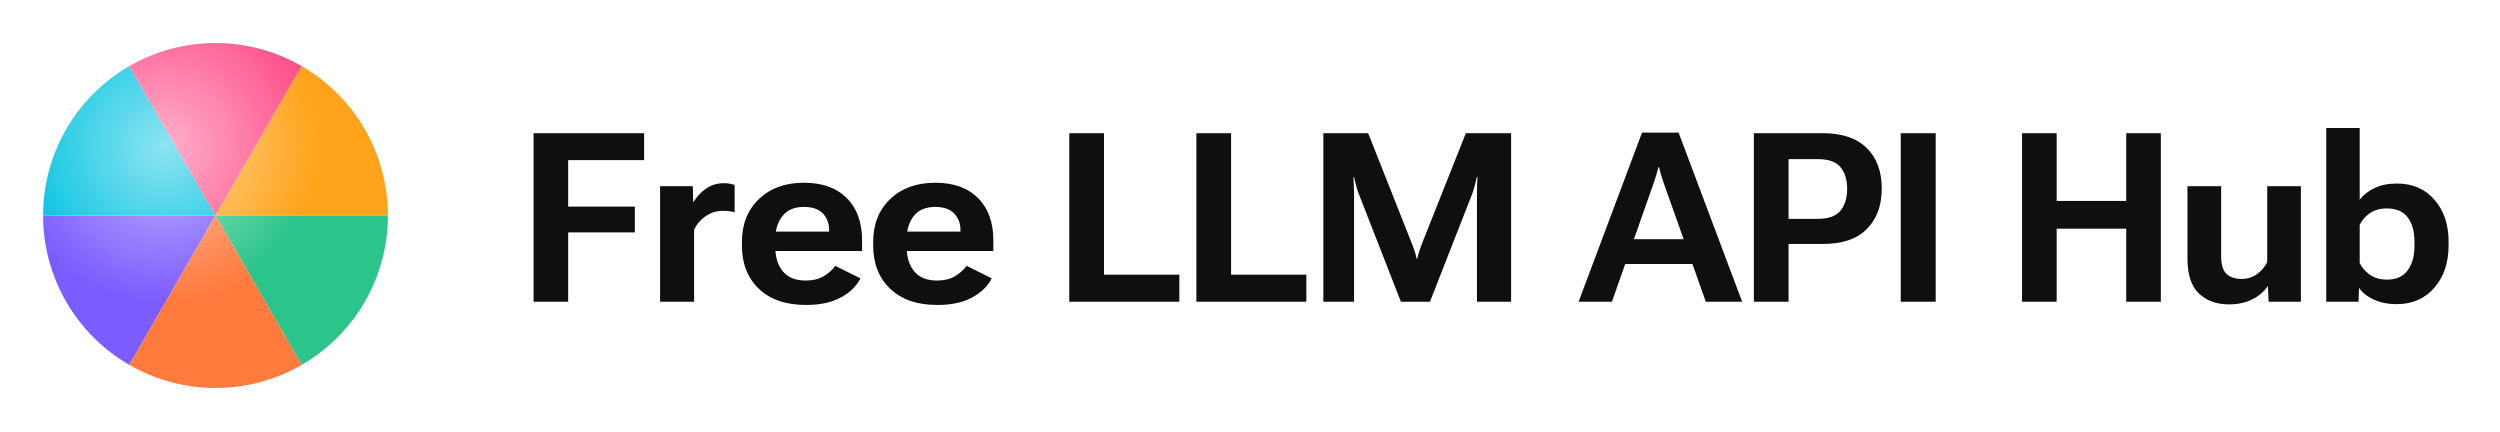
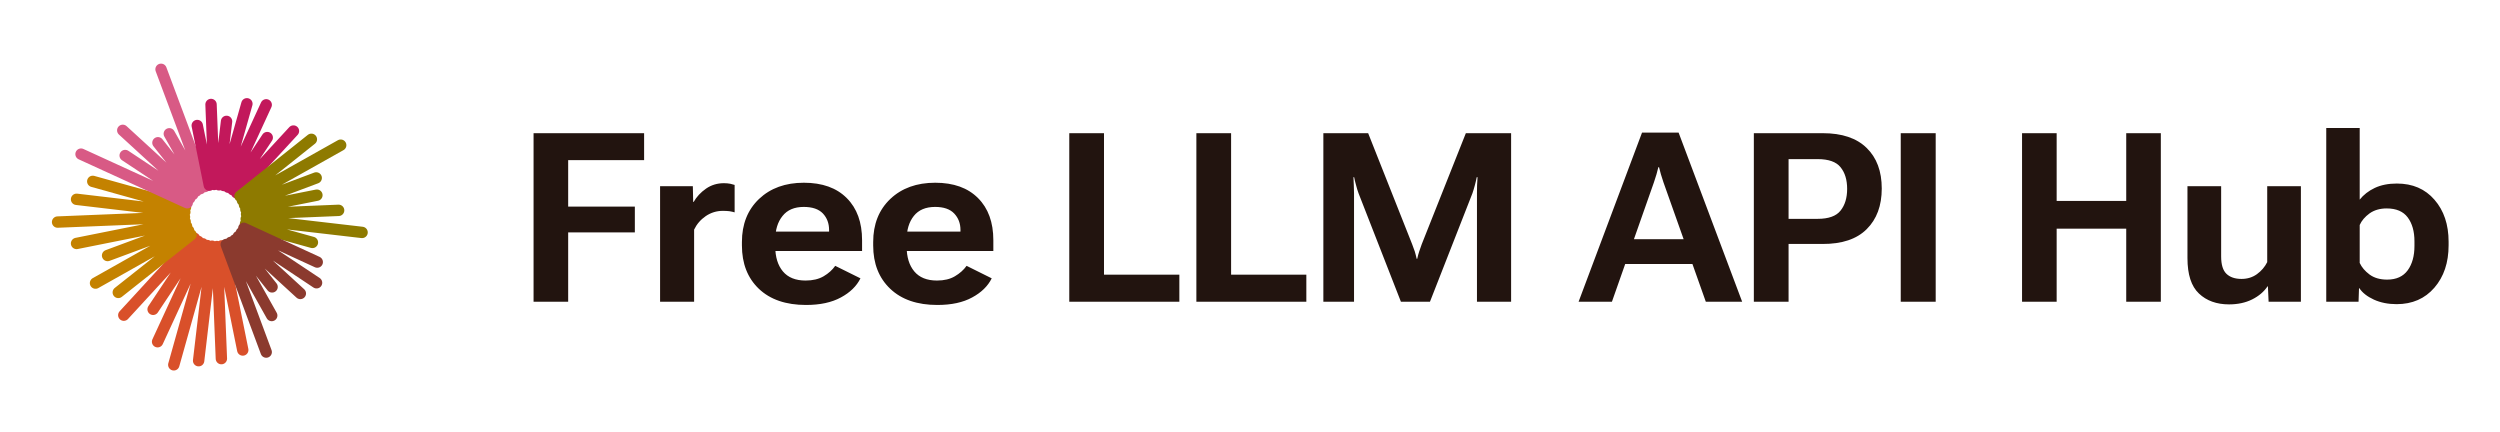
<svg xmlns="http://www.w3.org/2000/svg" viewBox="0 0 232 40" width="232" height="40" role="img" aria-label="Free LLM API Hub">
-   <defs>
-     <radialGradient id="l-sh" cx="35%" cy="30%" r="45%">
-       <stop offset="0" stop-color="#fff" stop-opacity=".55" />
-       <stop offset="1" stop-color="#fff" stop-opacity="0" />
-     </radialGradient>
-   </defs>
-   <g>
-     <path d="M20 20L12 33.86A16 16 0 0 1 4 20Z" fill="#7c5cff" />
-     <path d="M20 20L4 20A16 16 0 0 1 12 6.14Z" fill="#00c2e0" />
-     <path d="M20 20L12 6.14A16 16 0 0 1 28 6.14Z" fill="#ff4f8b" />
-     <path d="M20 20L28 6.14A16 16 0 0 1 36 20Z" fill="#ffa31a" />
-     <path d="M20 20L36 20A16 16 0 0 1 28 33.86Z" fill="#2bc48a" />
-     <path d="M20 20L28 33.86A16 16 0 0 1 12 33.86Z" fill="#ff7a3d" />
-     <circle cx="20" cy="20" r="16" fill="url(#l-sh)" />
+   <g transform="translate(4 4) scale(0.32)">
+     <g fill="none" stroke-linecap="round" stroke-width="3.3">
+       <path d="M51.8 58.8L57.9 89M50.4 59L51.7 91.5M49 58.9L45.1 92.1M47.6 58.7L37.9 93.3M46.3 58.2L33.2 86.6M45 57.5L31.9 77.2M43.9 56.6L23.4 78.9" stroke="#d9502a" />
+       <path d="M42.9 55.6L21.8 72.3M42.2 54.4L15.2 69.6M41.6 53.1L18.7 61.6M41.2 51.8L9.7 58.1M41 50.4L4.2 51.9M41.1 49L9.7 45.3M41.3 47.6L14.4 40.1" stroke="#c48200" />
+       <path d="M41.8 46.3L11 32.2M42.5 45L23.8 32.6M43.4 43.9L23.1 25.3M44.4 42.9L33.3 28.9M45.6 42.2L36.6 26.3M46.9 41.6L34.2 7.6" stroke="#d85a85" />
+       <path d="M48.2 41.2L44.7 23.9M49.6 41L48.7 17.8M51 41.1L53.2 22.7M52.4 41.3L59.1 17.6M53.7 41.8L64.7 17.9M55 42.5L65 27.4M56.1 43.4L72.6 25.5" stroke="#c2185b" />
+       <path d="M57.1 44.4L77.8 27.9M57.8 45.6L86.3 29.6M58.4 46.9L79.2 39.1M58.8 48.2L79.4 44.1M59 49.6L85.7 48.5M58.9 51L92.5 54.9M58.7 52.4L78.1 57.8" stroke="#8e7a00" />
+       <path d="M58.2 53.7L79.5 63.5M57.5 55L79.3 69.5M56.6 56.1L74.6 72.6M55.6 57.1L66.4 70.7M54.4 57.8L66.3 79M53.1 58.4L64.7 89.6" stroke="#8b3a2e" />
+     </g>
  </g>
-   <path transform="translate(48 28) scale(0.010742)" fill="#0f0f12" d="M141 0H440V-599H1016V-822H440V-1223H1096V-1456H141ZM1234 0H1528V-623Q1562 -694 1629 -740Q1696 -785 1776 -785Q1808 -785 1833 -782Q1858 -778 1878 -772V-1009Q1866 -1013 1841 -1019Q1815 -1024 1785 -1024Q1699 -1024 1631 -977Q1562 -929 1524 -862H1520L1517 -998H1234ZM1941 -486Q1941 -252 2087 -112Q2234 28 2495 28Q2677 28 2796 -37Q2915 -101 2965 -202L2747 -310Q2710 -257 2647 -220Q2584 -183 2491 -183Q2361 -183 2295 -262Q2229 -341 2229 -477V-536Q2229 -663 2292 -741Q2354 -819 2475 -819Q2587 -819 2641 -762Q2694 -705 2694 -620V-606H2117V-438H2979V-531Q2979 -763 2847 -895Q2715 -1028 2476 -1028Q2237 -1028 2089 -888Q1941 -747 1941 -516ZM3075 -486Q3075 -252 3222 -112Q3369 28 3629 28Q3812 28 3930 -37Q4049 -101 4099 -202L3882 -310Q3844 -257 3781 -220Q3719 -183 3626 -183Q3496 -183 3430 -262Q3364 -341 3364 -477V-536Q3364 -663 3426 -741Q3488 -819 3610 -819Q3721 -819 3775 -762Q3829 -705 3829 -620V-606H3252V-438H4113V-531Q4113 -763 3981 -895Q3849 -1028 3611 -1028Q3371 -1028 3223 -888Q3075 -747 3075 -516ZM4769 0H5720V-234H5069V-1456H4769ZM5867 0H6817V-234H6167V-1456H5867ZM6964 0H7229L7229 -937Q7229 -969 7227 -1008Q7226 -1048 7224 -1076H7230Q7235 -1048 7246 -1009Q7256 -969 7268 -937L7634 0H7885L8252 -937Q8263 -969 8273 -1007Q8283 -1044 8289 -1076H8296Q8293 -1045 8292 -1007Q8291 -969 8291 -937L8291 0H8586V-1456H8195L7814 -497Q7802 -464 7792 -434Q7782 -404 7775 -371H7770Q7763 -404 7754 -434Q7744 -464 7731 -497L7351 -1456H6964ZM9169 0H9457L9820 -1032Q9833 -1069 9842 -1101Q9850 -1133 9858 -1162H9864Q9872 -1133 9880 -1101Q9889 -1069 9902 -1032L10268 0H10582L10033 -1461H9717ZM9456 -326H10281L10214 -540H9521ZM10683 0H10983V-499H11276Q11529 -498 11658 -627Q11788 -756 11788 -978Q11788 -1202 11657 -1329Q11527 -1456 11279 -1456H10683ZM10983 -716V-1232H11234Q11376 -1232 11432 -1162Q11489 -1092 11489 -975Q11489 -858 11432 -787Q11376 -716 11234 -716ZM11952 0H12254V-1456H11952ZM13000 0H13299V-631H13900V0H14199V-1456H13900V-871H13299V-1456H13000ZM14429 -377Q14429 -164 14528 -71Q14627 23 14788 23Q14902 23 14988 -20Q15074 -63 15121 -133H15124L15130 0H15409V-998H15118V-342Q15087 -280 15029 -238Q14972 -197 14896 -197Q14812 -197 14766 -241Q14720 -285 14720 -391V-998H14429ZM15628 0H15907L15911 -117H15914Q15953 -58 16040 -18Q16126 21 16236 21Q16439 21 16562 -121Q16685 -263 16685 -488V-518Q16685 -741 16563 -881Q16442 -1021 16238 -1021Q16128 -1021 16047 -983Q15967 -945 15917 -882V-1501H15628ZM15917 -335V-663Q15942 -719 16002 -763Q16063 -806 16150 -806Q16274 -806 16332 -728Q16390 -650 16390 -522V-482Q16390 -352 16332 -272Q16273 -191 16154 -191Q16062 -191 16002 -235Q15943 -279 15917 -335Z" />
+   <path transform="translate(48 28) scale(0.010742)" fill="#22140f" d="M141 0H440V-599H1016V-822H440V-1223H1096V-1456H141ZM1234 0H1528V-623Q1562 -694 1629 -740Q1696 -785 1776 -785Q1808 -785 1833 -782Q1858 -778 1878 -772V-1009Q1866 -1013 1841 -1019Q1815 -1024 1785 -1024Q1699 -1024 1631 -977Q1562 -929 1524 -862H1520L1517 -998H1234ZM1941 -486Q1941 -252 2087 -112Q2234 28 2495 28Q2677 28 2796 -37Q2915 -101 2965 -202L2747 -310Q2710 -257 2647 -220Q2584 -183 2491 -183Q2361 -183 2295 -262Q2229 -341 2229 -477V-536Q2229 -663 2292 -741Q2354 -819 2475 -819Q2587 -819 2641 -762Q2694 -705 2694 -620V-606H2117V-438H2979V-531Q2979 -763 2847 -895Q2715 -1028 2476 -1028Q2237 -1028 2089 -888Q1941 -747 1941 -516ZM3075 -486Q3075 -252 3222 -112Q3369 28 3629 28Q3812 28 3930 -37Q4049 -101 4099 -202L3882 -310Q3844 -257 3781 -220Q3719 -183 3626 -183Q3496 -183 3430 -262Q3364 -341 3364 -477V-536Q3364 -663 3426 -741Q3488 -819 3610 -819Q3721 -819 3775 -762Q3829 -705 3829 -620V-606H3252V-438H4113V-531Q4113 -763 3981 -895Q3849 -1028 3611 -1028Q3371 -1028 3223 -888Q3075 -747 3075 -516ZM4769 0H5720V-234H5069V-1456H4769ZM5867 0H6817V-234H6167V-1456H5867ZM6964 0H7229L7229 -937Q7229 -969 7227 -1008Q7226 -1048 7224 -1076H7230Q7235 -1048 7246 -1009Q7256 -969 7268 -937L7634 0H7885L8252 -937Q8263 -969 8273 -1007Q8283 -1044 8289 -1076H8296Q8293 -1045 8292 -1007Q8291 -969 8291 -937L8291 0H8586V-1456H8195L7814 -497Q7802 -464 7792 -434Q7782 -404 7775 -371H7770Q7763 -404 7754 -434Q7744 -464 7731 -497L7351 -1456H6964ZM9169 0H9457L9820 -1032Q9833 -1069 9842 -1101Q9850 -1133 9858 -1162H9864Q9872 -1133 9880 -1101Q9889 -1069 9902 -1032L10268 0H10582L10033 -1461H9717ZM9456 -326H10281L10214 -540H9521ZM10683 0H10983V-499H11276Q11529 -498 11658 -627Q11788 -756 11788 -978Q11788 -1202 11657 -1329Q11527 -1456 11279 -1456H10683ZM10983 -716V-1232H11234Q11376 -1232 11432 -1162Q11489 -1092 11489 -975Q11489 -858 11432 -787Q11376 -716 11234 -716ZM11952 0H12254V-1456H11952ZM13000 0H13299V-631H13900V0H14199V-1456H13900V-871H13299V-1456H13000ZM14429 -377Q14429 -164 14528 -71Q14627 23 14788 23Q14902 23 14988 -20Q15074 -63 15121 -133H15124L15130 0H15409V-998H15118V-342Q15087 -280 15029 -238Q14972 -197 14896 -197Q14812 -197 14766 -241Q14720 -285 14720 -391V-998H14429ZM15628 0H15907L15911 -117H15914Q15953 -58 16040 -18Q16126 21 16236 21Q16439 21 16562 -121Q16685 -263 16685 -488V-518Q16685 -741 16563 -881Q16442 -1021 16238 -1021Q16128 -1021 16047 -983Q15967 -945 15917 -882V-1501H15628ZM15917 -335V-663Q15942 -719 16002 -763Q16063 -806 16150 -806Q16274 -806 16332 -728Q16390 -650 16390 -522V-482Q16390 -352 16332 -272Q16273 -191 16154 -191Q16062 -191 16002 -235Q15943 -279 15917 -335Z" />
</svg>
